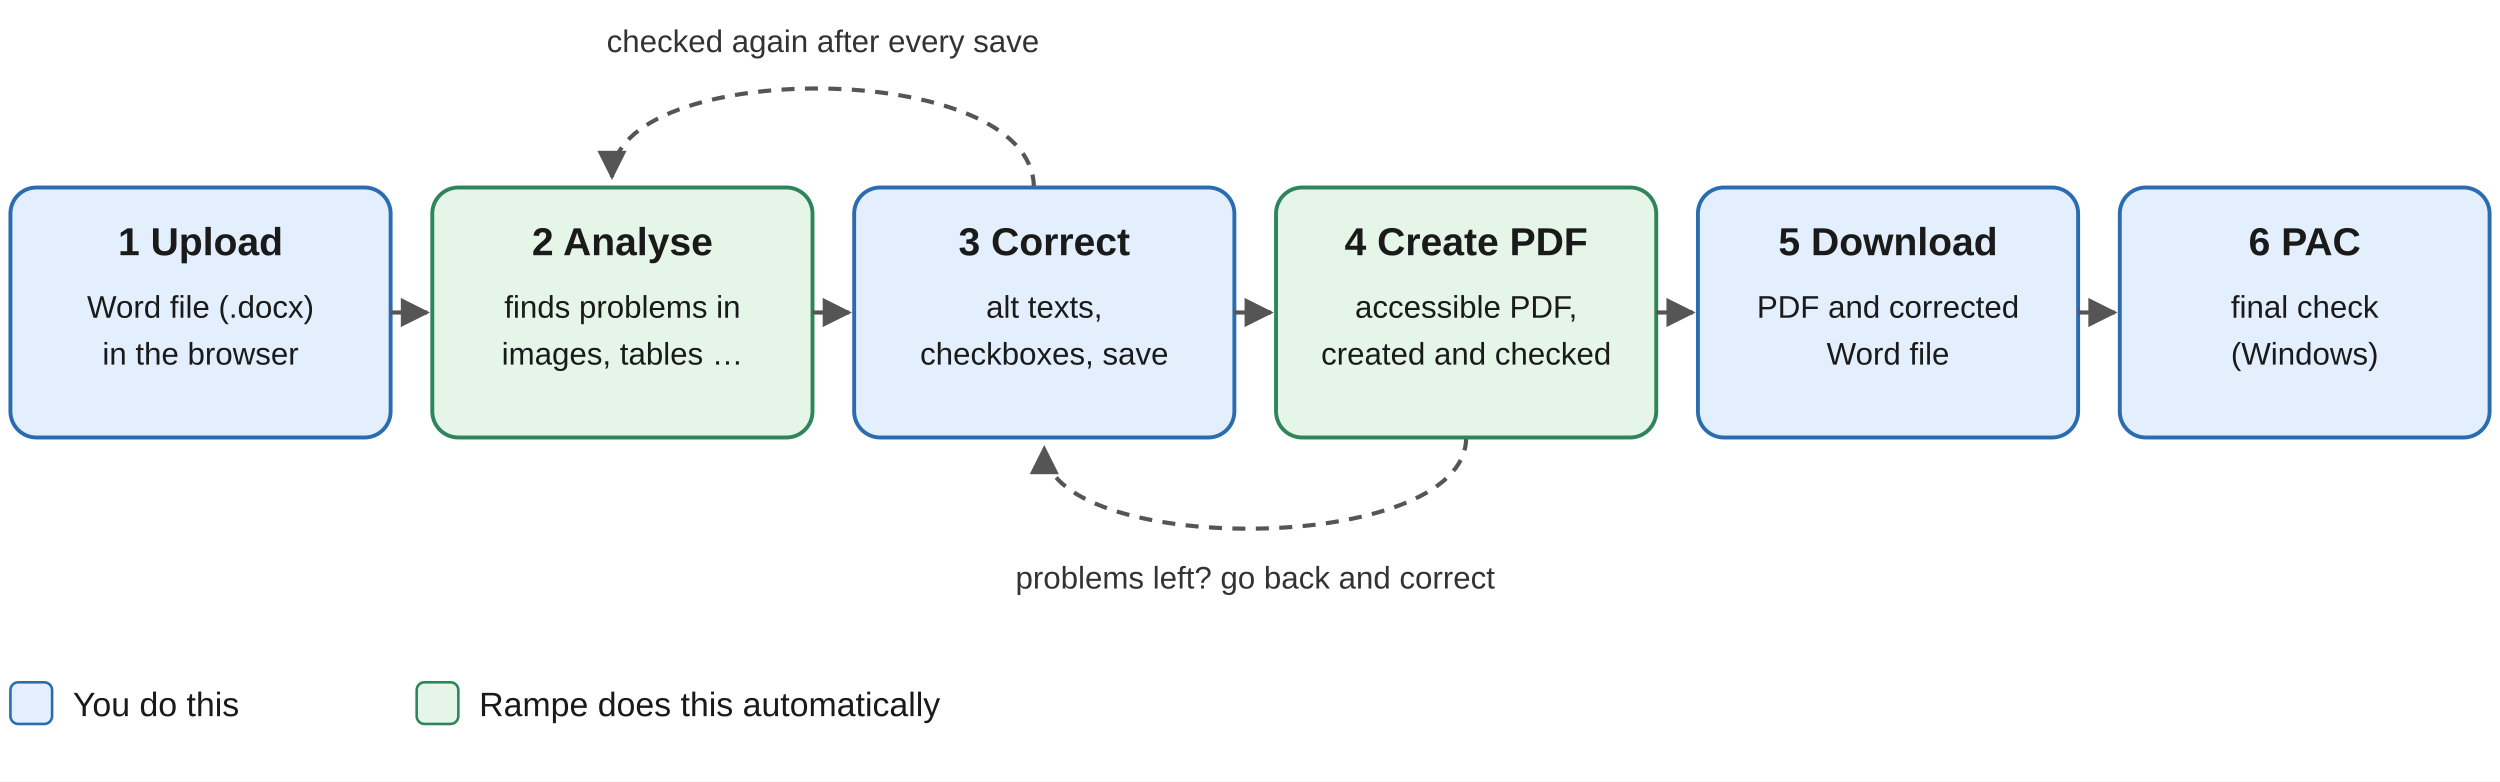
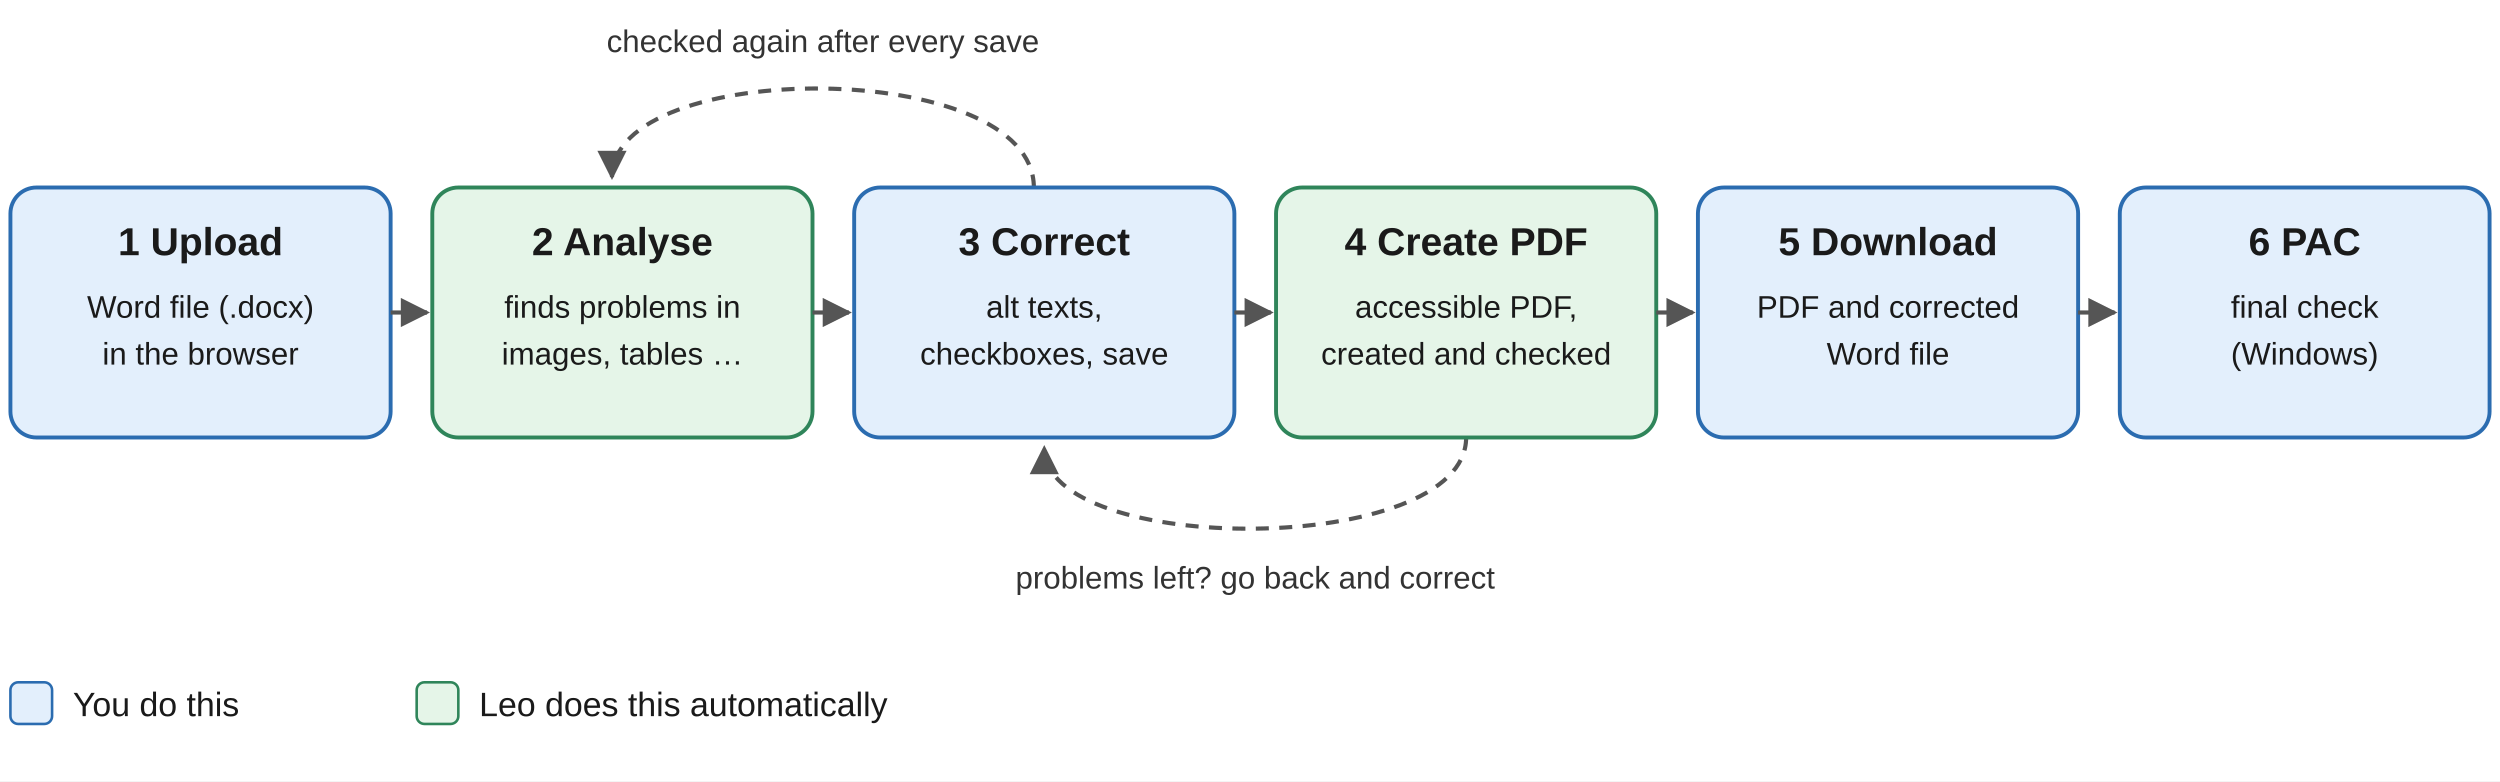
<svg xmlns="http://www.w3.org/2000/svg" xml:lang="en" viewBox="0 0 960 300" width="960" height="300" font-family="'Segoe UI', 'Helvetica Neue', Arial, sans-serif" role="img" aria-labelledby="t d">
  <defs>
    <marker id="a" viewBox="0 0 10 10" refX="9" refY="5" markerWidth="7" markerHeight="7" orient="auto-start-reverse">
      <path d="M0,0 L10,5 L0,10 z" fill="#555" />
    </marker>
  </defs>
  <rect width="960" height="300" fill="#ffffff" />
  <path d="M 397 72 C 397 22, 235 22, 235 68" fill="none" stroke="#555" stroke-width="1.6" stroke-dasharray="5 4" marker-end="url(#a)" />
  <text x="316" y="20" font-size="12" fill="#333" text-anchor="middle">checked again after every save</text>
  <path d="M 563 168 C 563 214, 401 214, 401 172" fill="none" stroke="#555" stroke-width="1.6" stroke-dasharray="5 4" marker-end="url(#a)" />
  <text x="482" y="226" font-size="12" fill="#333" text-anchor="middle">problems left? go back and correct</text>
  <g font-size="12" fill="#1a1a1a">
    <rect x="4" y="72" width="146" height="96" rx="10" fill="#e3effc" stroke="#2b6cb0" stroke-width="1.5" />
    <text x="77" y="98" font-size="15" font-weight="700" text-anchor="middle">1 Upload</text>
    <text x="77" y="122" text-anchor="middle">Word file (.docx)</text>
    <text x="77" y="140" text-anchor="middle">in the browser</text>
    <rect x="166" y="72" width="146" height="96" rx="10" fill="#e5f5e8" stroke="#2f855a" stroke-width="1.5" />
    <text x="239" y="98" font-size="15" font-weight="700" text-anchor="middle">2 Analyse</text>
    <text x="239" y="122" text-anchor="middle">finds problems in</text>
    <text x="239" y="140" text-anchor="middle">images, tables …</text>
    <rect x="328" y="72" width="146" height="96" rx="10" fill="#e3effc" stroke="#2b6cb0" stroke-width="1.5" />
    <text x="401" y="98" font-size="15" font-weight="700" text-anchor="middle">3 Correct</text>
    <text x="401" y="122" text-anchor="middle">alt texts,</text>
    <text x="401" y="140" text-anchor="middle">checkboxes, save</text>
    <rect x="490" y="72" width="146" height="96" rx="10" fill="#e5f5e8" stroke="#2f855a" stroke-width="1.5" />
    <text x="563" y="98" font-size="15" font-weight="700" text-anchor="middle">4 Create PDF</text>
    <text x="563" y="122" text-anchor="middle">accessible PDF,</text>
    <text x="563" y="140" text-anchor="middle">created and checked</text>
    <rect x="652" y="72" width="146" height="96" rx="10" fill="#e3effc" stroke="#2b6cb0" stroke-width="1.5" />
    <text x="725" y="98" font-size="15" font-weight="700" text-anchor="middle">5 Download</text>
    <text x="725" y="122" text-anchor="middle">PDF and corrected</text>
    <text x="725" y="140" text-anchor="middle">Word file</text>
    <rect x="814" y="72" width="142" height="96" rx="10" fill="#e3effc" stroke="#2b6cb0" stroke-width="1.5" />
    <text x="885" y="98" font-size="15" font-weight="700" text-anchor="middle">6 PAC</text>
    <text x="885" y="122" text-anchor="middle">final check</text>
    <text x="885" y="140" text-anchor="middle">(Windows)</text>
  </g>
  <g stroke="#555" stroke-width="1.6" marker-end="url(#a)">
    <line x1="150" y1="120" x2="164" y2="120" />
    <line x1="312" y1="120" x2="326" y2="120" />
    <line x1="474" y1="120" x2="488" y2="120" />
    <line x1="636" y1="120" x2="650" y2="120" />
    <line x1="798" y1="120" x2="812" y2="120" />
  </g>
  <g font-size="13" fill="#1a1a1a">
    <rect x="4" y="262" width="16" height="16" rx="3" fill="#e3effc" stroke="#2b6cb0" />
    <text x="28" y="275">You do this</text>
    <rect x="160" y="262" width="16" height="16" rx="3" fill="#e5f5e8" stroke="#2f855a" />
-     <text x="184" y="275">Rampe does this automatically</text>
+     <text x="184" y="275">Leo does this automatically</text>
  </g>
</svg>
